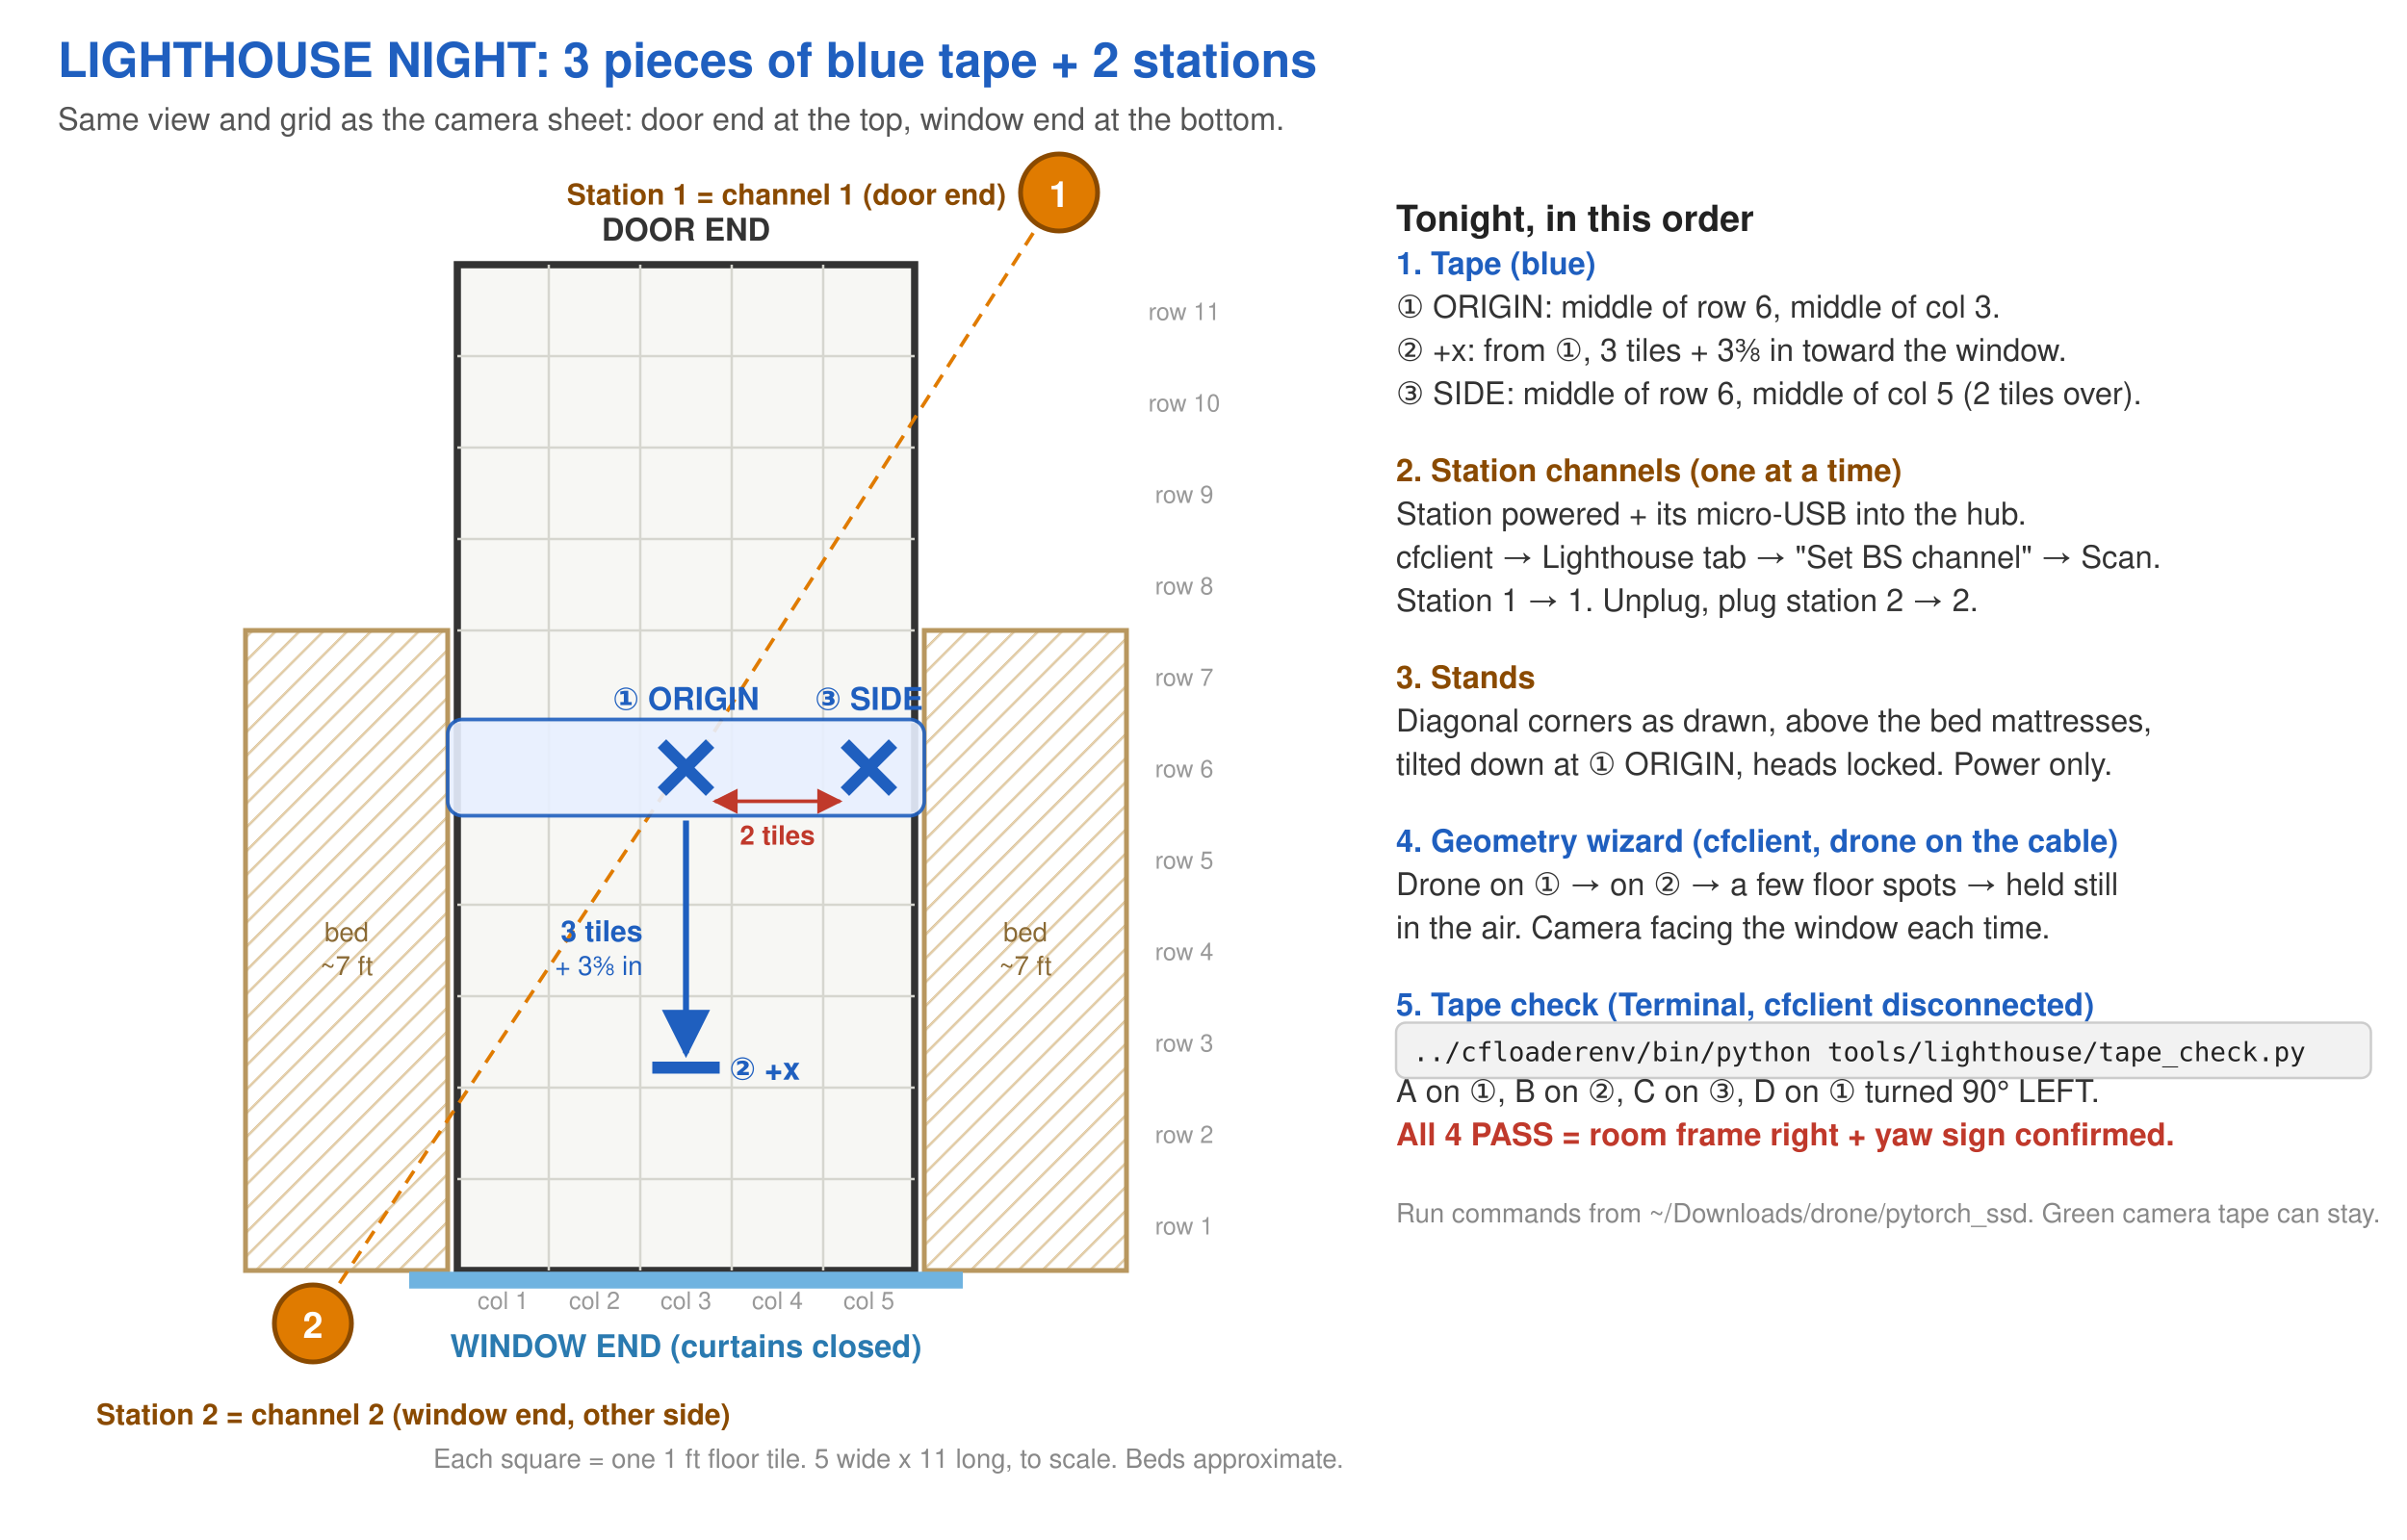
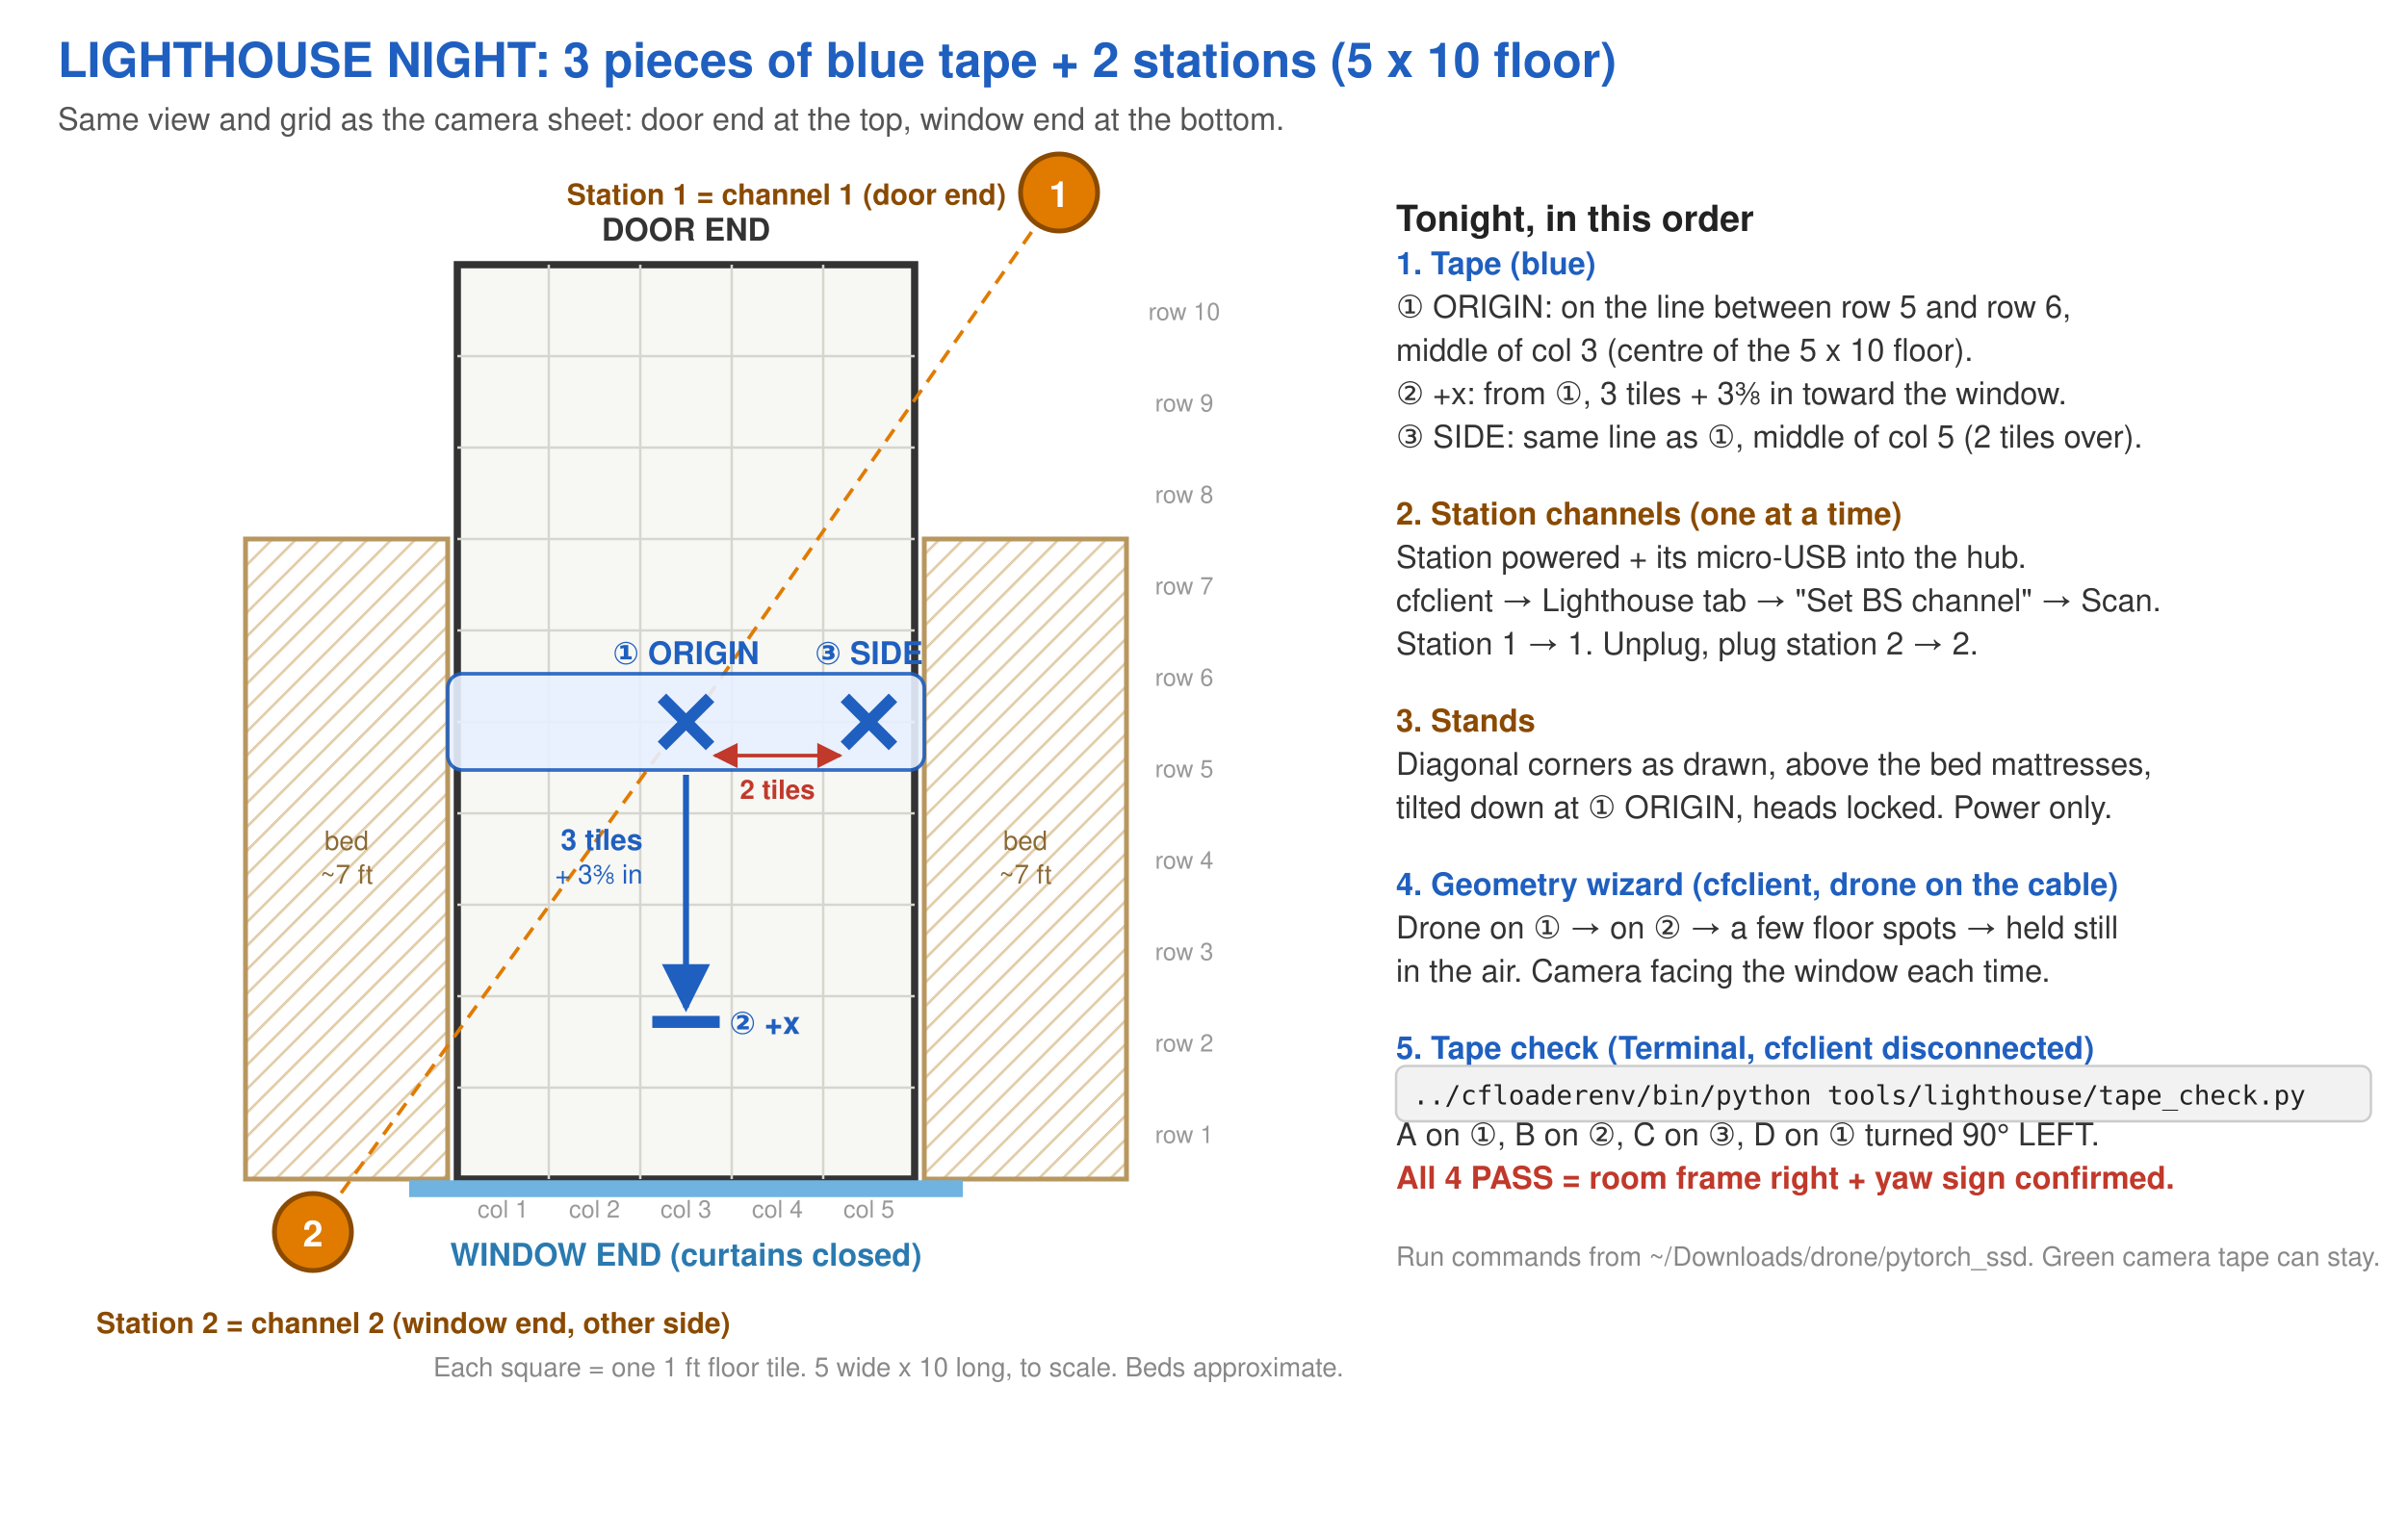
<svg xmlns="http://www.w3.org/2000/svg" viewBox="0 0 1000 640" width="1000" height="640" font-family="Helvetica, Arial, sans-serif" font-size="13">
  <rect width="1000" height="640" fill="#fff" />
  <defs>
    <marker id="r" viewBox="0 0 10 10" refX="9" refY="5" markerWidth="7" markerHeight="7" orient="auto-start-reverse">
      <path d="M0,0 L10,5 L0,10 z" fill="#c0392b" />
    </marker>
    <marker id="g" viewBox="0 0 10 10" refX="9" refY="5" markerWidth="8" markerHeight="8" orient="auto-start-reverse">
      <path d="M0,0 L10,5 L0,10 z" fill="#1d8a4a" />
    </marker>
    <marker id="b" viewBox="0 0 10 10" refX="9" refY="5" markerWidth="8" markerHeight="8" orient="auto-start-reverse">
      <path d="M0,0 L10,5 L0,10 z" fill="#1f5fbf" />
    </marker>
    <pattern id="h" width="7" height="7" patternUnits="userSpaceOnUse" patternTransform="rotate(45)">
      <line x1="0" y1="0" x2="0" y2="7" stroke="#d8c29c" stroke-width="2" />
    </pattern>
  </defs>
-   <text x="24" y="32" font-size="20" font-weight="bold" fill="#1f5fbf">LIGHTHOUSE NIGHT: 3 pieces of blue tape + 2 stations</text>
+   <text x="24" y="32" font-size="20" font-weight="bold" fill="#1f5fbf">LIGHTHOUSE NIGHT: 3 pieces of blue tape + 2 stations (5 x 10 floor)</text>
  <text x="24" y="54" fill="#555">Same view and grid as the camera sheet: door end at the top, window end at the bottom.</text>
-   <rect x="102" y="262" width="84" height="266" fill="url(#h)" stroke="#b8975f" stroke-width="2" />
-   <rect x="384" y="262" width="84" height="266" fill="url(#h)" stroke="#b8975f" stroke-width="2" />
-   <text x="144" y="391.2" text-anchor="middle" fill="#8a6a35" font-size="11">bed</text>
-   <text x="144" y="405.2" text-anchor="middle" fill="#8a6a35" font-size="11">~7 ft</text>
-   <text x="426" y="391.2" text-anchor="middle" fill="#8a6a35" font-size="11">bed</text>
-   <text x="426" y="405.2" text-anchor="middle" fill="#8a6a35" font-size="11">~7 ft</text>
-   <rect x="190" y="110" width="190" height="418" fill="#f7f7f4" stroke="#333" stroke-width="3" />
-   <line x1="228" y1="110" x2="228" y2="528" stroke="#d6d6cf" />
-   <line x1="266" y1="110" x2="266" y2="528" stroke="#d6d6cf" />
-   <line x1="304" y1="110" x2="304" y2="528" stroke="#d6d6cf" />
-   <line x1="342" y1="110" x2="342" y2="528" stroke="#d6d6cf" />
+   <rect x="102" y="224" width="84" height="266" fill="url(#h)" stroke="#b8975f" stroke-width="2" />
+   <rect x="384" y="224" width="84" height="266" fill="url(#h)" stroke="#b8975f" stroke-width="2" />
+   <text x="144" y="353.2" text-anchor="middle" fill="#8a6a35" font-size="11">bed</text>
+   <text x="144" y="367.2" text-anchor="middle" fill="#8a6a35" font-size="11">~7 ft</text>
+   <text x="426" y="353.2" text-anchor="middle" fill="#8a6a35" font-size="11">bed</text>
+   <text x="426" y="367.2" text-anchor="middle" fill="#8a6a35" font-size="11">~7 ft</text>
+   <rect x="190" y="110" width="190" height="380" fill="#f7f7f4" stroke="#333" stroke-width="3" />
+   <line x1="228" y1="110" x2="228" y2="490" stroke="#d6d6cf" />
+   <line x1="266" y1="110" x2="266" y2="490" stroke="#d6d6cf" />
+   <line x1="304" y1="110" x2="304" y2="490" stroke="#d6d6cf" />
+   <line x1="342" y1="110" x2="342" y2="490" stroke="#d6d6cf" />
  <line x1="190" y1="148" x2="380" y2="148" stroke="#d6d6cf" />
  <line x1="190" y1="186" x2="380" y2="186" stroke="#d6d6cf" />
  <line x1="190" y1="224" x2="380" y2="224" stroke="#d6d6cf" />
  <line x1="190" y1="262" x2="380" y2="262" stroke="#d6d6cf" />
  <line x1="190" y1="300" x2="380" y2="300" stroke="#d6d6cf" />
  <line x1="190" y1="338" x2="380" y2="338" stroke="#d6d6cf" />
  <line x1="190" y1="376" x2="380" y2="376" stroke="#d6d6cf" />
  <line x1="190" y1="414" x2="380" y2="414" stroke="#d6d6cf" />
  <line x1="190" y1="452" x2="380" y2="452" stroke="#d6d6cf" />
-   <line x1="190" y1="490" x2="380" y2="490" stroke="#d6d6cf" />
-   <text x="492" y="513.0" text-anchor="middle" fill="#999" font-size="10">row 1</text>
-   <text x="492" y="475.0" text-anchor="middle" fill="#999" font-size="10">row 2</text>
-   <text x="492" y="437.0" text-anchor="middle" fill="#999" font-size="10">row 3</text>
-   <text x="492" y="399.0" text-anchor="middle" fill="#999" font-size="10">row 4</text>
-   <text x="492" y="361.0" text-anchor="middle" fill="#999" font-size="10">row 5</text>
-   <text x="492" y="323.0" text-anchor="middle" fill="#999" font-size="10">row 6</text>
-   <text x="492" y="285.0" text-anchor="middle" fill="#999" font-size="10">row 7</text>
-   <text x="492" y="247.0" text-anchor="middle" fill="#999" font-size="10">row 8</text>
-   <text x="492" y="209.0" text-anchor="middle" fill="#999" font-size="10">row 9</text>
-   <text x="492" y="171.0" text-anchor="middle" fill="#999" font-size="10">row 10</text>
-   <text x="492" y="133.0" text-anchor="middle" fill="#999" font-size="10">row 11</text>
-   <text x="209.0" y="544" text-anchor="middle" fill="#999" font-size="10">col 1</text>
-   <text x="247.0" y="544" text-anchor="middle" fill="#999" font-size="10">col 2</text>
-   <text x="285.0" y="544" text-anchor="middle" fill="#999" font-size="10">col 3</text>
-   <text x="323.0" y="544" text-anchor="middle" fill="#999" font-size="10">col 4</text>
-   <text x="361.0" y="544" text-anchor="middle" fill="#999" font-size="10">col 5</text>
-   <line x1="170" y1="532" x2="400" y2="532" stroke="#6fb3e0" stroke-width="7" />
-   <text x="285.0" y="564" text-anchor="middle" font-weight="bold" fill="#2a7ab0">WINDOW END (curtains closed)</text>
+   <text x="492" y="475.0" text-anchor="middle" fill="#999" font-size="10">row 1</text>
+   <text x="492" y="437.0" text-anchor="middle" fill="#999" font-size="10">row 2</text>
+   <text x="492" y="399.0" text-anchor="middle" fill="#999" font-size="10">row 3</text>
+   <text x="492" y="361.0" text-anchor="middle" fill="#999" font-size="10">row 4</text>
+   <text x="492" y="323.0" text-anchor="middle" fill="#999" font-size="10">row 5</text>
+   <text x="492" y="285.0" text-anchor="middle" fill="#999" font-size="10">row 6</text>
+   <text x="492" y="247.0" text-anchor="middle" fill="#999" font-size="10">row 7</text>
+   <text x="492" y="209.0" text-anchor="middle" fill="#999" font-size="10">row 8</text>
+   <text x="492" y="171.0" text-anchor="middle" fill="#999" font-size="10">row 9</text>
+   <text x="492" y="133.0" text-anchor="middle" fill="#999" font-size="10">row 10</text>
+   <text x="209.0" y="506" text-anchor="middle" fill="#999" font-size="10">col 1</text>
+   <text x="247.0" y="506" text-anchor="middle" fill="#999" font-size="10">col 2</text>
+   <text x="285.0" y="506" text-anchor="middle" fill="#999" font-size="10">col 3</text>
+   <text x="323.0" y="506" text-anchor="middle" fill="#999" font-size="10">col 4</text>
+   <text x="361.0" y="506" text-anchor="middle" fill="#999" font-size="10">col 5</text>
+   <line x1="170" y1="494" x2="400" y2="494" stroke="#6fb3e0" stroke-width="7" />
+   <text x="285.0" y="526" text-anchor="middle" font-weight="bold" fill="#2a7ab0">WINDOW END (curtains closed)</text>
  <text x="285.0" y="100" text-anchor="middle" font-weight="bold" fill="#333">DOOR END</text>
-   <text x="180" y="610" fill="#888" font-size="11">Each square = one 1 ft floor tile. 5 wide x 11 long, to scale. Beds approximate.</text>
-   <line x1="440" y1="80" x2="291.0" y2="313.0" stroke="#e07b00" stroke-width="1.5" stroke-dasharray="6 4" />
-   <line x1="130" y1="550" x2="279.0" y2="325.0" stroke="#e07b00" stroke-width="1.5" stroke-dasharray="6 4" />
+   <text x="180" y="572" fill="#888" font-size="11">Each square = one 1 ft floor tile. 5 wide x 10 long, to scale. Beds approximate.</text>
+   <line x1="440" y1="80" x2="291.0" y2="294.0" stroke="#e07b00" stroke-width="1.5" stroke-dasharray="6 4" />
+   <line x1="130" y1="512" x2="279.0" y2="306.0" stroke="#e07b00" stroke-width="1.5" stroke-dasharray="6 4" />
  <circle cx="440" cy="80" r="16" fill="#e07b00" stroke="#8a4a00" stroke-width="2" />
  <text x="440" y="86" text-anchor="middle" fill="#fff" font-weight="bold" font-size="15">1</text>
-   <circle cx="130" cy="550" r="16" fill="#e07b00" stroke="#8a4a00" stroke-width="2" />
-   <text x="130" y="556" text-anchor="middle" fill="#fff" font-weight="bold" font-size="15">2</text>
+   <circle cx="130" cy="512" r="16" fill="#e07b00" stroke="#8a4a00" stroke-width="2" />
+   <text x="130" y="518" text-anchor="middle" fill="#fff" font-weight="bold" font-size="15">2</text>
  <text x="418" y="85" text-anchor="end" fill="#8a4a00" font-weight="bold" font-size="12">Station 1 = channel 1 (door end)</text>
-   <text x="40" y="592" fill="#8a4a00" font-weight="bold" font-size="12">Station 2 = channel 2 (window end, other side)</text>
-   <rect x="186" y="299.0" width="198" height="40" fill="#e8f0ff" stroke="#1f5fbf" stroke-width="1.5" rx="6" opacity="0.9" />
+   <text x="40" y="554" fill="#8a4a00" font-weight="bold" font-size="12">Station 2 = channel 2 (window end, other side)</text>
+   <rect x="186" y="280.0" width="198" height="40" fill="#e8f0ff" stroke="#1f5fbf" stroke-width="1.5" rx="6" opacity="0.9" />
  <g stroke="#1f5fbf" stroke-width="5">
-     <line x1="275.0" y1="309.0" x2="295.0" y2="329.0" />
-     <line x1="295.0" y1="309.0" x2="275.0" y2="329.0" />
+     <line x1="275.0" y1="290.0" x2="295.0" y2="310.0" />
+     <line x1="295.0" y1="290.0" x2="275.0" y2="310.0" />
  </g>
-   <text x="285.0" y="295.0" text-anchor="middle" fill="#1f5fbf" font-weight="bold">① ORIGIN</text>
+   <text x="285.0" y="276.0" text-anchor="middle" fill="#1f5fbf" font-weight="bold">① ORIGIN</text>
  <g stroke="#1f5fbf" stroke-width="5">
-     <line x1="351.0" y1="309.0" x2="371.0" y2="329.0" />
-     <line x1="371.0" y1="309.0" x2="351.0" y2="329.0" />
+     <line x1="351.0" y1="290.0" x2="371.0" y2="310.0" />
+     <line x1="371.0" y1="290.0" x2="351.0" y2="310.0" />
  </g>
-   <text x="361.0" y="295.0" text-anchor="middle" fill="#1f5fbf" font-weight="bold">③ SIDE</text>
-   <line x1="297.0" y1="333.0" x2="349.0" y2="333.0" stroke="#c0392b" stroke-width="1.5" marker-start="url(#r)" marker-end="url(#r)" />
-   <text x="323.0" y="351.0" text-anchor="middle" fill="#c0392b" font-size="11" font-weight="bold">2 tiles</text>
-   <line x1="285.0" y1="341.0" x2="285.0" y2="437.688" stroke="#1f5fbf" stroke-width="2.5" marker-end="url(#b)" />
-   <line x1="271.0" y1="443.688" x2="299.0" y2="443.688" stroke="#1f5fbf" stroke-width="5" />
-   <text x="303.0" y="448.688" fill="#1f5fbf" font-weight="bold">② +x</text>
-   <text x="267.0" y="391.2" text-anchor="end" fill="#1f5fbf" font-weight="bold" font-size="12">3 tiles</text>
-   <text x="267.0" y="405.2" text-anchor="end" fill="#1f5fbf" font-size="11">+ 3⅜ in</text>
+   <text x="361.0" y="276.0" text-anchor="middle" fill="#1f5fbf" font-weight="bold">③ SIDE</text>
+   <line x1="297.0" y1="314.0" x2="349.0" y2="314.0" stroke="#c0392b" stroke-width="1.5" marker-start="url(#r)" marker-end="url(#r)" />
+   <text x="323.0" y="332.0" text-anchor="middle" fill="#c0392b" font-size="11" font-weight="bold">2 tiles</text>
+   <line x1="285.0" y1="322.0" x2="285.0" y2="418.688" stroke="#1f5fbf" stroke-width="2.5" marker-end="url(#b)" />
+   <line x1="271.0" y1="424.688" x2="299.0" y2="424.688" stroke="#1f5fbf" stroke-width="5" />
+   <text x="303.0" y="429.688" fill="#1f5fbf" font-weight="bold">② +x</text>
+   <text x="267.0" y="353.2" text-anchor="end" fill="#1f5fbf" font-weight="bold" font-size="12">3 tiles</text>
+   <text x="267.0" y="367.2" text-anchor="end" fill="#1f5fbf" font-size="11">+ 3⅜ in</text>
  <g transform="translate(580,96)">
    <text x="0" y="0" font-size="15" font-weight="bold" fill="#222">Tonight, in this order</text>
    <text x="0" y="18" font-weight="bold" fill="#1f5fbf">1. Tape (blue)</text>
-     <text x="0" y="36" fill="#333">① ORIGIN: middle of row 6, middle of col 3.</text>
-     <text x="0" y="54" fill="#333">② +x: from ①, 3 tiles + 3⅜ in toward the window.</text>
-     <text x="0" y="72" fill="#333">③ SIDE: middle of row 6, middle of col 5 (2 tiles over).</text>
-     <text x="0" y="104" font-weight="bold" fill="#8a4a00">2. Station channels (one at a time)</text>
-     <text x="0" y="122" fill="#333">Station powered + its micro-USB into the hub.</text>
-     <text x="0" y="140" fill="#333">cfclient → Lighthouse tab → "Set BS channel" → Scan.</text>
-     <text x="0" y="158" fill="#333">Station 1 → 1. Unplug, plug station 2 → 2.</text>
-     <text x="0" y="190" font-weight="bold" fill="#8a4a00">3. Stands</text>
-     <text x="0" y="208" fill="#333">Diagonal corners as drawn, above the bed mattresses,</text>
-     <text x="0" y="226" fill="#333">tilted down at ① ORIGIN, heads locked. Power only.</text>
-     <text x="0" y="258" font-weight="bold" fill="#1f5fbf">4. Geometry wizard (cfclient, drone on the cable)</text>
-     <text x="0" y="276" fill="#333">Drone on ① → on ② → a few floor spots → held still</text>
-     <text x="0" y="294" fill="#333">in the air. Camera facing the window each time.</text>
-     <text x="0" y="326" font-weight="bold" fill="#1f5fbf">5. Tape check (Terminal, cfclient disconnected)</text>
-     <rect x="0" y="329" width="405" height="23" rx="4" fill="#f2f2f2" stroke="#ccc" />
-     <text x="7" y="345" font-family="Menlo, monospace" font-size="11" fill="#222">../cfloaderenv/bin/python tools/lighthouse/tape_check.py</text>
-     <text x="0" y="362" fill="#333">A on ①, B on ②, C on ③, D on ① turned 90° LEFT.</text>
-     <text x="0" y="380" font-weight="bold" fill="#c0392b">All 4 PASS = room frame right + yaw sign confirmed.</text>
-     <text x="0" y="412" fill="#888" font-size="11">Run commands from ~/Downloads/drone/pytorch_ssd. Green camera tape can stay.</text>
+     <text x="0" y="36" fill="#333">① ORIGIN: on the line between row 5 and row 6,</text>
+     <text x="0" y="54" fill="#333">   middle of col 3 (centre of the 5 x 10 floor).</text>
+     <text x="0" y="72" fill="#333">② +x: from ①, 3 tiles + 3⅜ in toward the window.</text>
+     <text x="0" y="90" fill="#333">③ SIDE: same line as ①, middle of col 5 (2 tiles over).</text>
+     <text x="0" y="122" font-weight="bold" fill="#8a4a00">2. Station channels (one at a time)</text>
+     <text x="0" y="140" fill="#333">Station powered + its micro-USB into the hub.</text>
+     <text x="0" y="158" fill="#333">cfclient → Lighthouse tab → "Set BS channel" → Scan.</text>
+     <text x="0" y="176" fill="#333">Station 1 → 1. Unplug, plug station 2 → 2.</text>
+     <text x="0" y="208" font-weight="bold" fill="#8a4a00">3. Stands</text>
+     <text x="0" y="226" fill="#333">Diagonal corners as drawn, above the bed mattresses,</text>
+     <text x="0" y="244" fill="#333">tilted down at ① ORIGIN, heads locked. Power only.</text>
+     <text x="0" y="276" font-weight="bold" fill="#1f5fbf">4. Geometry wizard (cfclient, drone on the cable)</text>
+     <text x="0" y="294" fill="#333">Drone on ① → on ② → a few floor spots → held still</text>
+     <text x="0" y="312" fill="#333">in the air. Camera facing the window each time.</text>
+     <text x="0" y="344" font-weight="bold" fill="#1f5fbf">5. Tape check (Terminal, cfclient disconnected)</text>
+     <rect x="0" y="347" width="405" height="23" rx="4" fill="#f2f2f2" stroke="#ccc" />
+     <text x="7" y="363" font-family="Menlo, monospace" font-size="11" fill="#222">../cfloaderenv/bin/python tools/lighthouse/tape_check.py</text>
+     <text x="0" y="380" fill="#333">A on ①, B on ②, C on ③, D on ① turned 90° LEFT.</text>
+     <text x="0" y="398" font-weight="bold" fill="#c0392b">All 4 PASS = room frame right + yaw sign confirmed.</text>
+     <text x="0" y="430" fill="#888" font-size="11">Run commands from ~/Downloads/drone/pytorch_ssd. Green camera tape can stay.</text>
  </g>
</svg>
